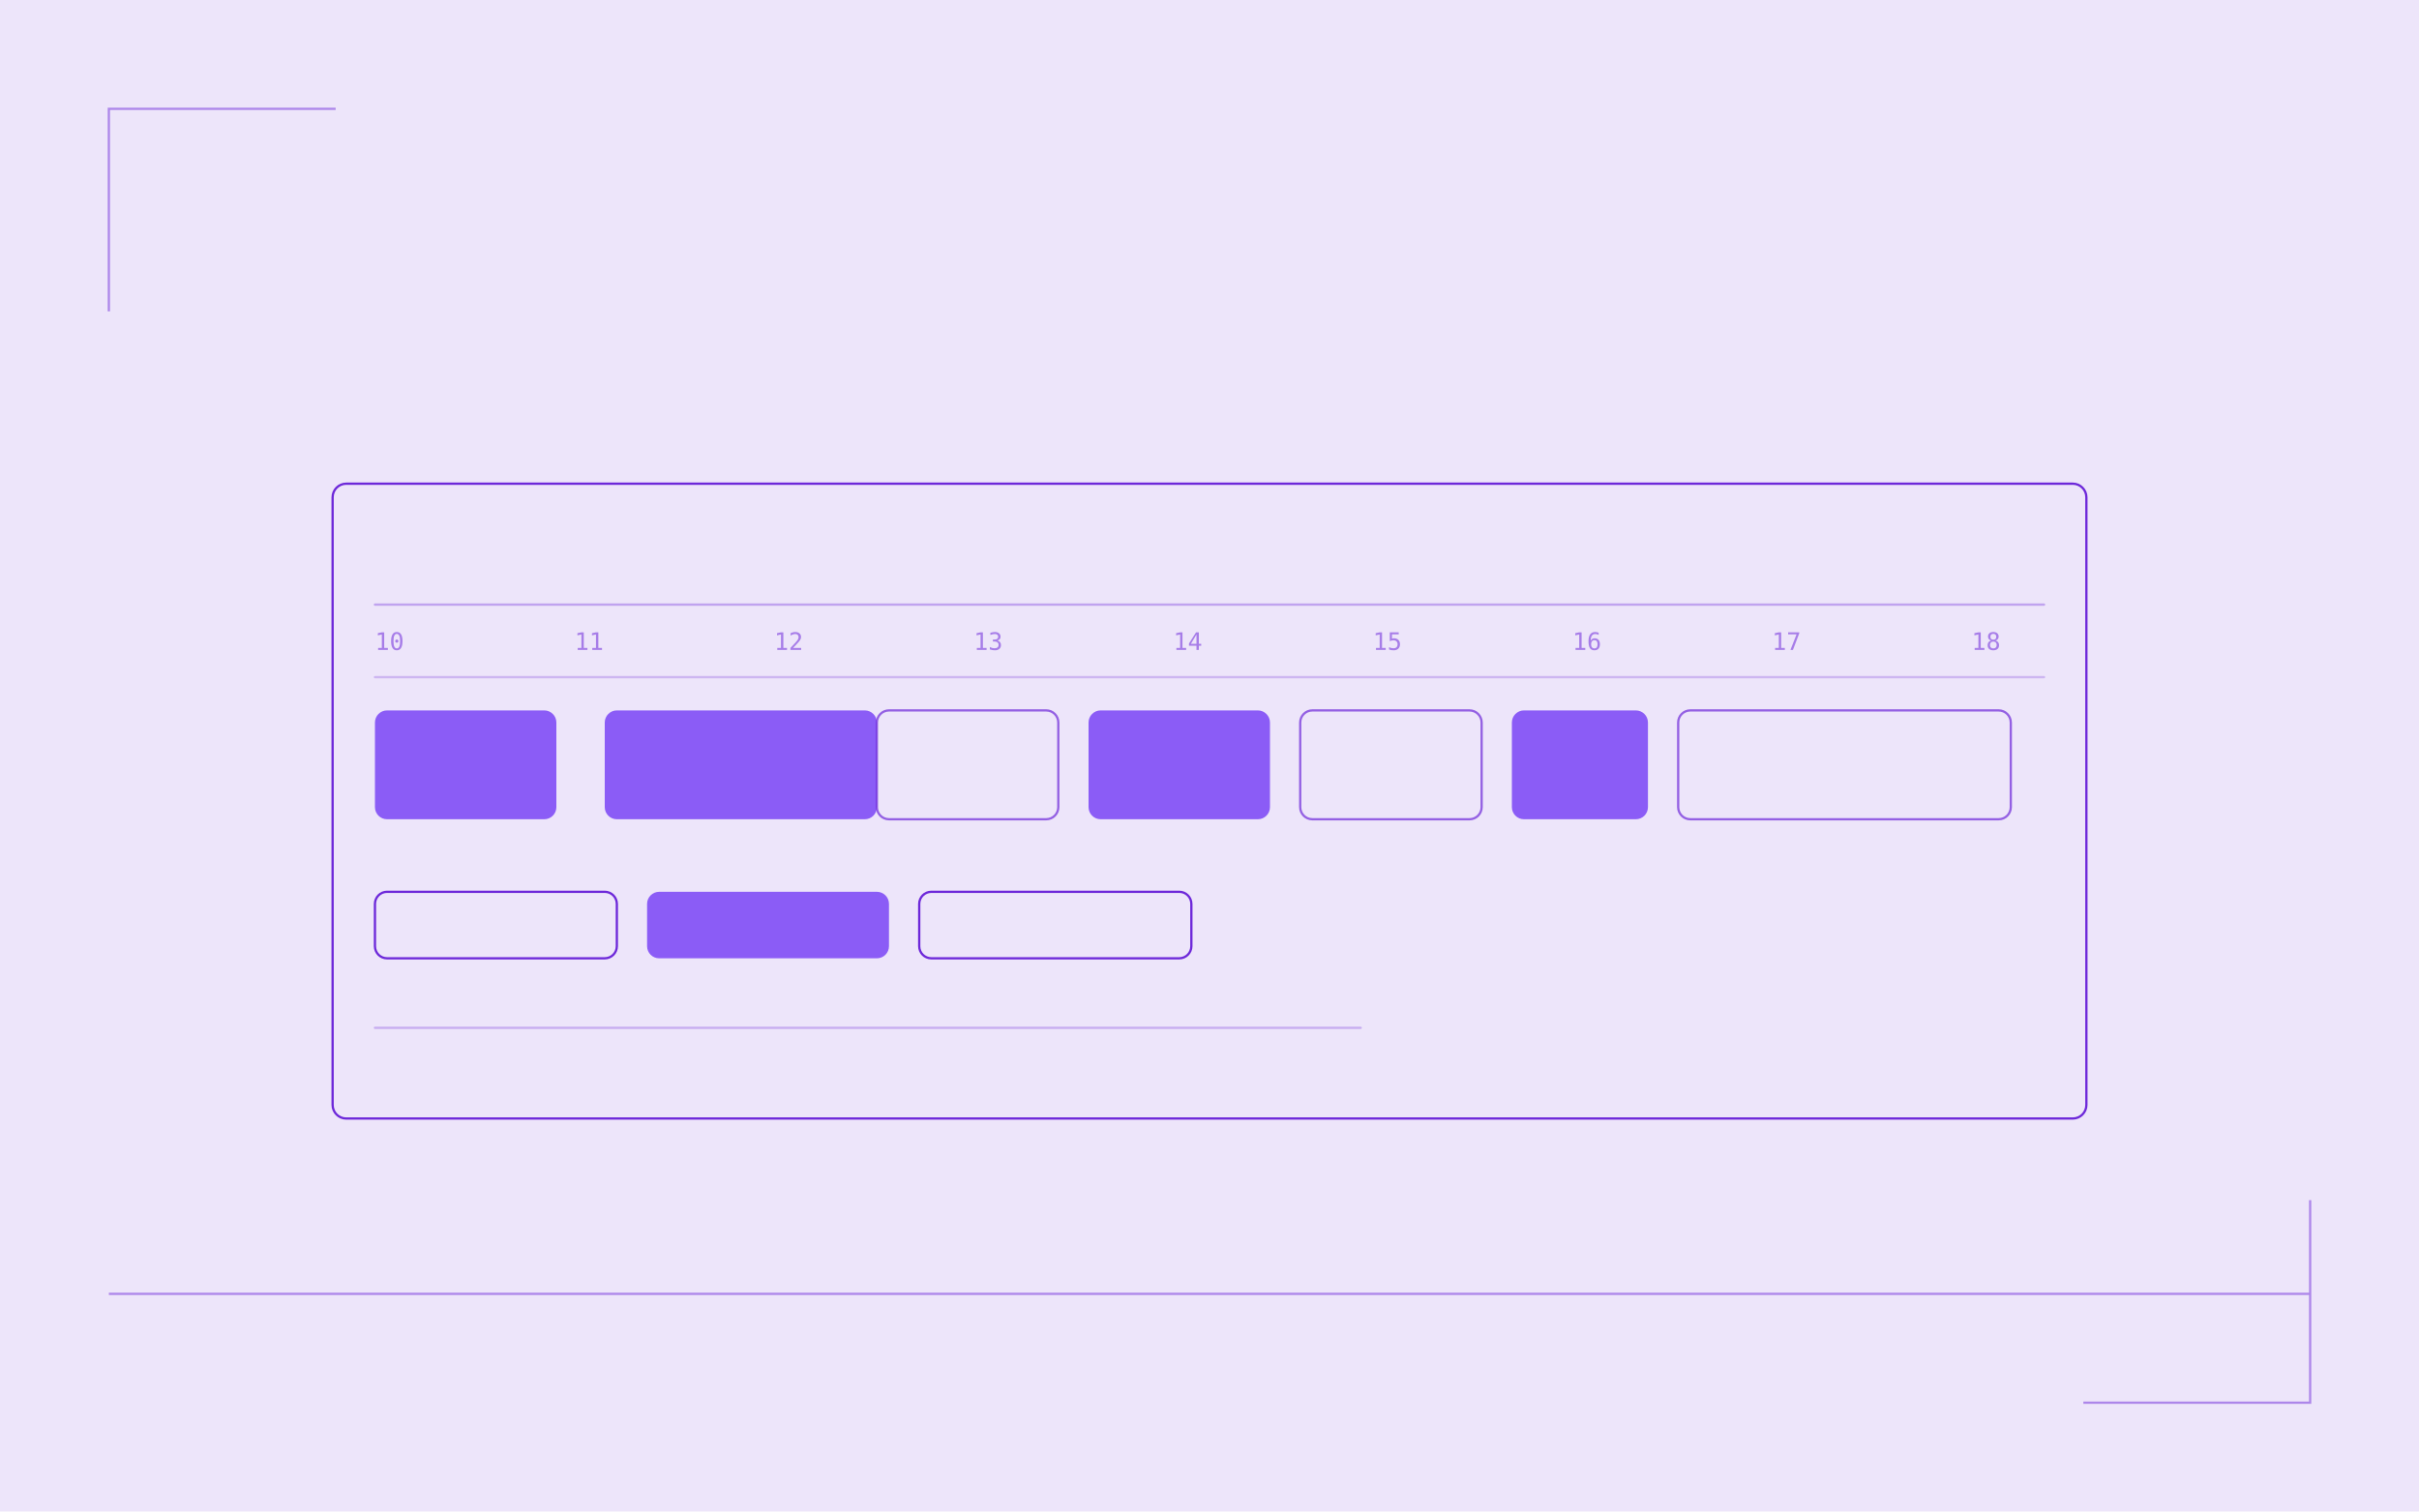
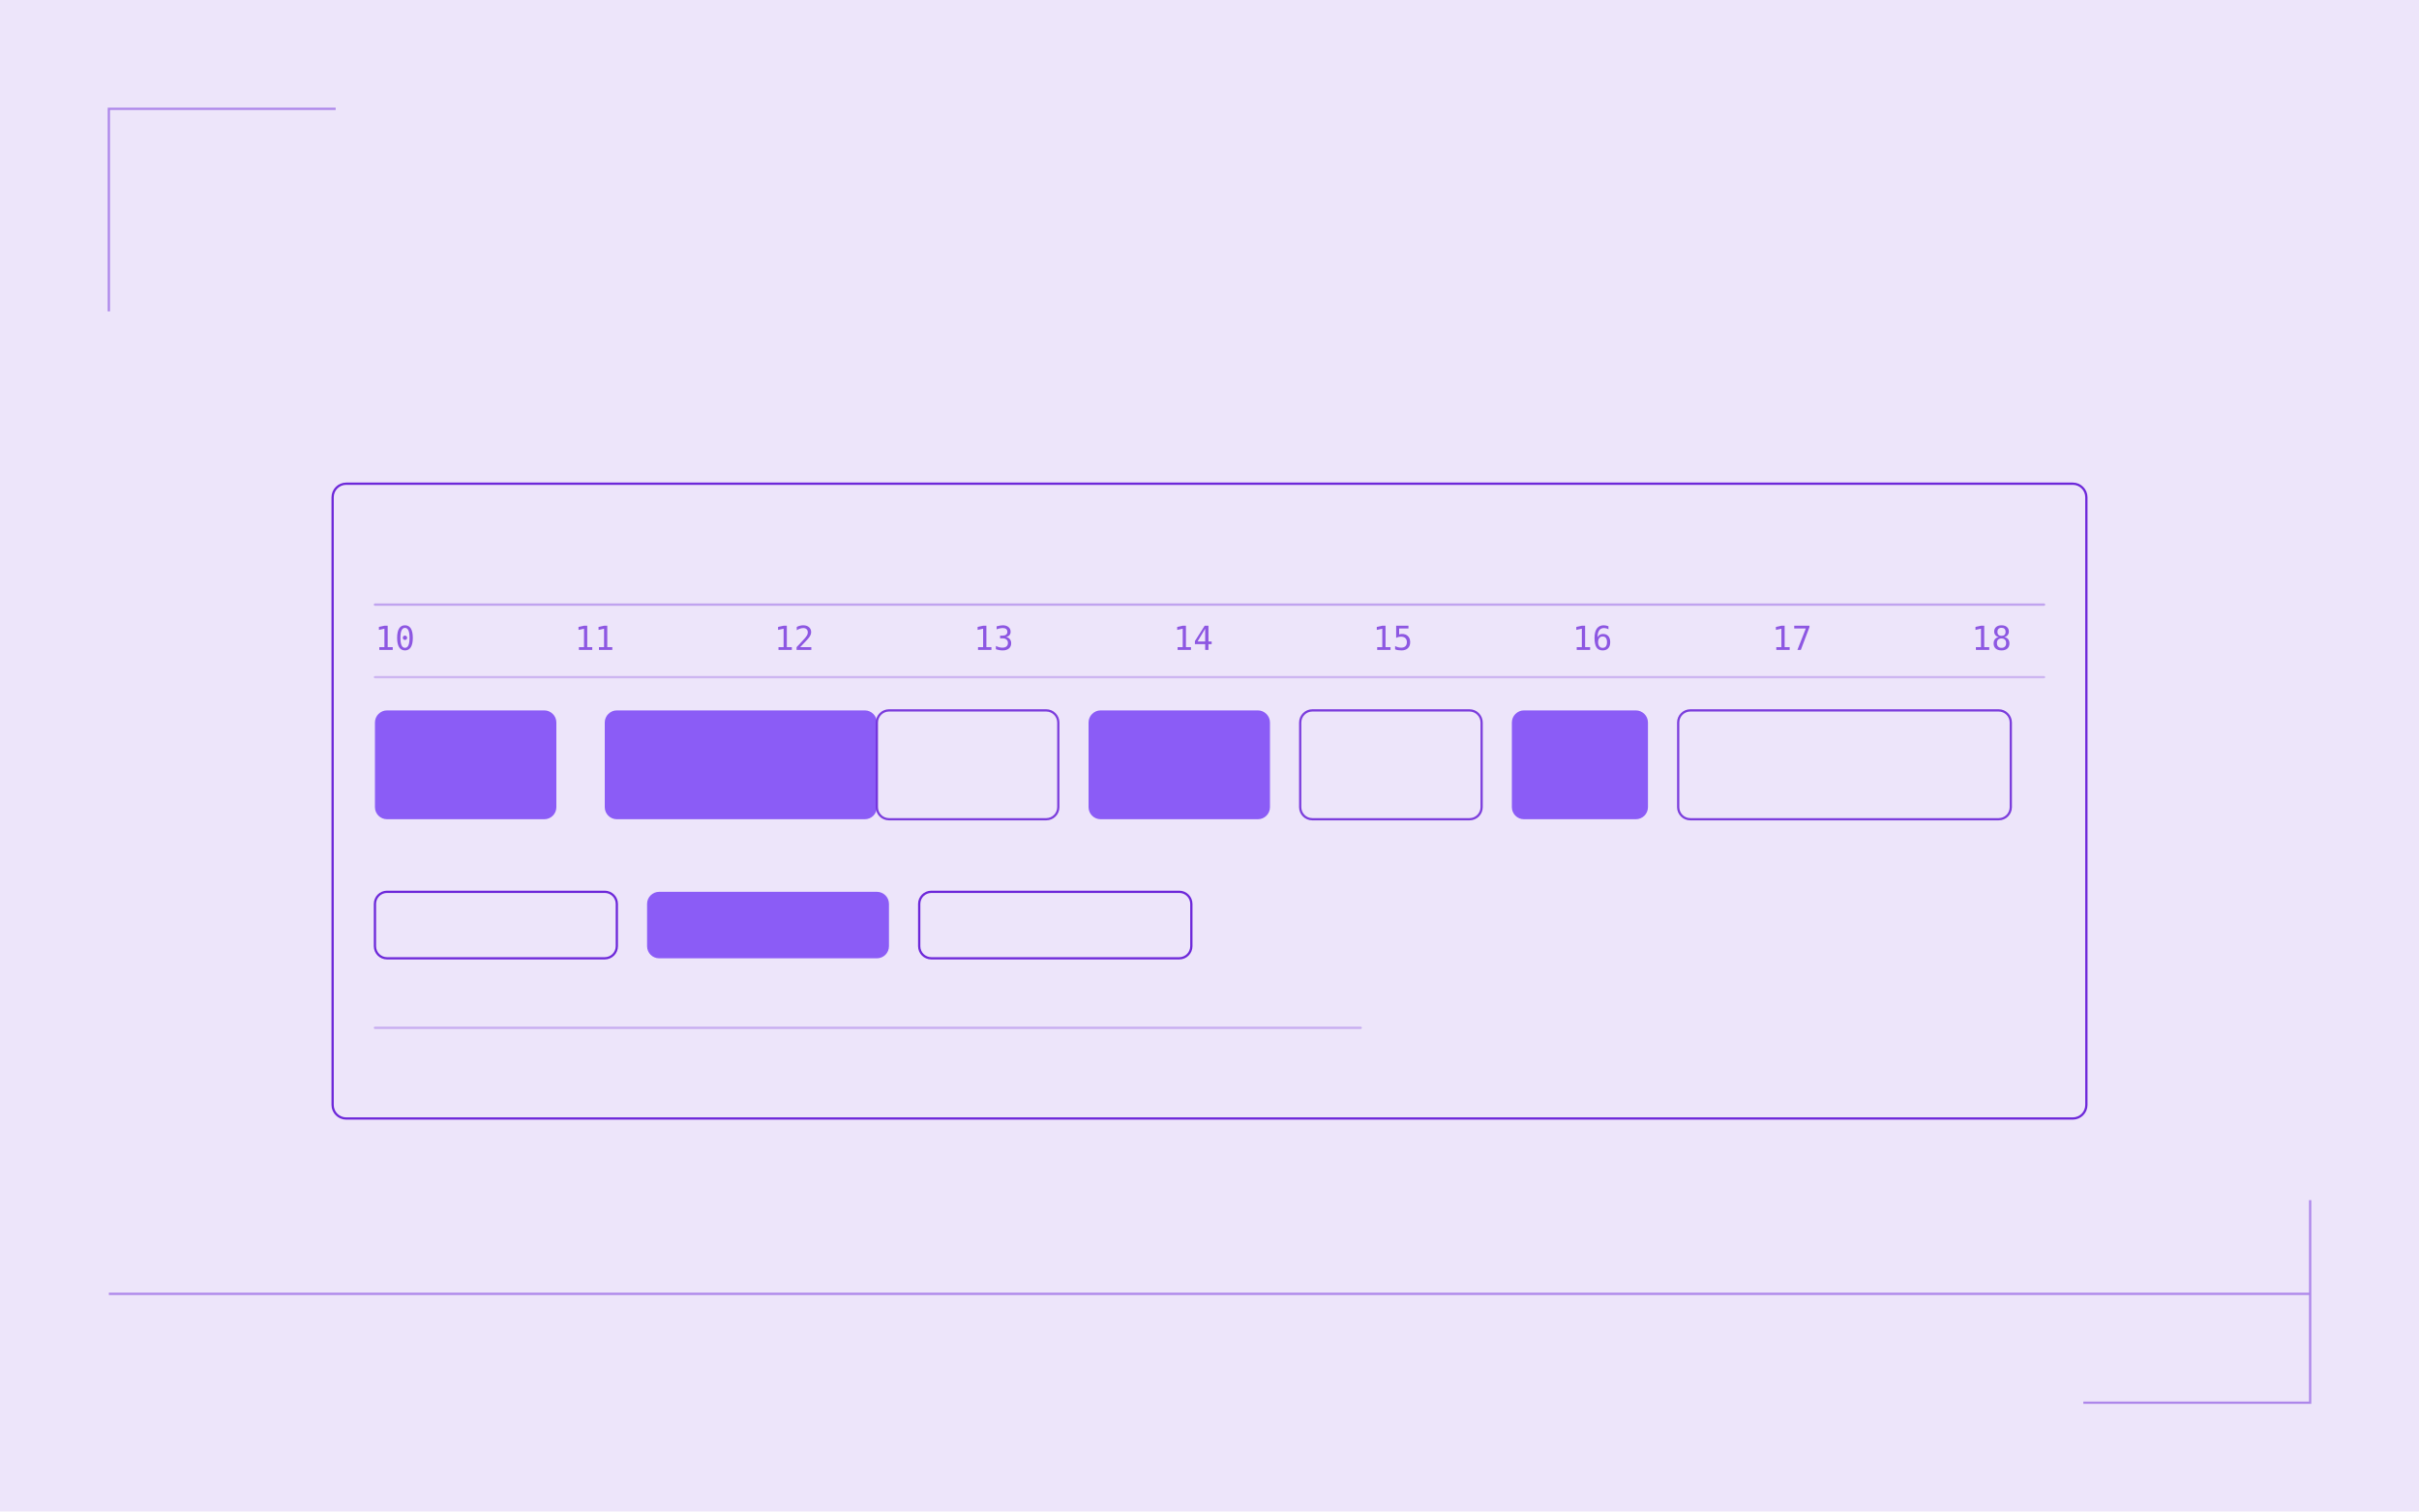
<svg xmlns="http://www.w3.org/2000/svg" class="project-cover" width="1600" height="1000" viewBox="0 0 1600 1000" color="var(--cover-line, #6D28D9)" focusable="false" aria-hidden="true">
  <rect width="1600" height="1000" fill="var(--cover-bg, #EDE5FA)" />
  <path d="M72 206V72H222 M1378 928h150V794 M72 856H1528" stroke="currentColor" stroke-width="1.5" fill="none" opacity=".5" />
  <g data-cover-art="" stroke-width="1.5" stroke-linecap="round" stroke-linejoin="round">
    <rect x="220" y="320" width="1160" height="420" rx="9" fill="var(--cover-bg, #EDE5FA)" stroke="currentColor" vector-effect="non-scaling-stroke" />
    <path d="M248 400 H1352" fill="none" stroke="currentColor" opacity=".35" vector-effect="non-scaling-stroke" />
-     <g fill="currentColor" opacity=".55" font-family="ui-monospace, monospace" font-size="16">
+     <g fill="currentColor" opacity=".75" font-family="ui-monospace, monospace" font-size="22">
      <text x="248" y="430">10</text>
      <text x="380" y="430">11</text>
      <text x="512" y="430">12</text>
      <text x="644" y="430">13</text>
      <text x="776" y="430">14</text>
      <text x="908" y="430">15</text>
      <text x="1040" y="430">16</text>
      <text x="1172" y="430">17</text>
      <text x="1304" y="430">18</text>
    </g>
    <path d="M248 448 H1352" fill="none" stroke="currentColor" opacity=".25" vector-effect="non-scaling-stroke" />
    <rect x="248" y="470" width="120" height="72" rx="8" fill="#8B5CF6" stroke="none" />
    <rect x="400" y="470" width="180" height="72" rx="8" fill="#8B5CF6" stroke="none" />
    <rect x="720" y="470" width="120" height="72" rx="8" fill="#8B5CF6" stroke="none" />
    <rect x="1000" y="470" width="90" height="72" rx="8" fill="#8B5CF6" stroke="none" />
-     <rect x="580" y="470" width="120" height="72" rx="8" fill="none" stroke="currentColor" opacity=".7" vector-effect="non-scaling-stroke" />
-     <rect x="860" y="470" width="120" height="72" rx="8" fill="none" stroke="currentColor" opacity=".7" vector-effect="non-scaling-stroke" />
-     <rect x="1110" y="470" width="220" height="72" rx="8" fill="none" stroke="currentColor" opacity=".7" vector-effect="non-scaling-stroke" />
+     <rect x="580" y="470" width="120" height="72" rx="8" fill="none" stroke="currentColor" opacity=".88" vector-effect="non-scaling-stroke" />
+     <rect x="860" y="470" width="120" height="72" rx="8" fill="none" stroke="currentColor" opacity=".88" vector-effect="non-scaling-stroke" />
+     <rect x="1110" y="470" width="220" height="72" rx="8" fill="none" stroke="currentColor" opacity=".88" vector-effect="non-scaling-stroke" />
    <rect x="248" y="590" width="160" height="44" rx="8" fill="none" stroke="currentColor" vector-effect="non-scaling-stroke" />
    <rect x="428" y="590" width="160" height="44" rx="8" fill="#8B5CF6" stroke="none" />
    <rect x="608" y="590" width="180" height="44" rx="8" fill="none" stroke="currentColor" vector-effect="non-scaling-stroke" />
    <path d="M248 680 H900" fill="none" stroke="currentColor" opacity=".3" vector-effect="non-scaling-stroke" />
  </g>
</svg>
